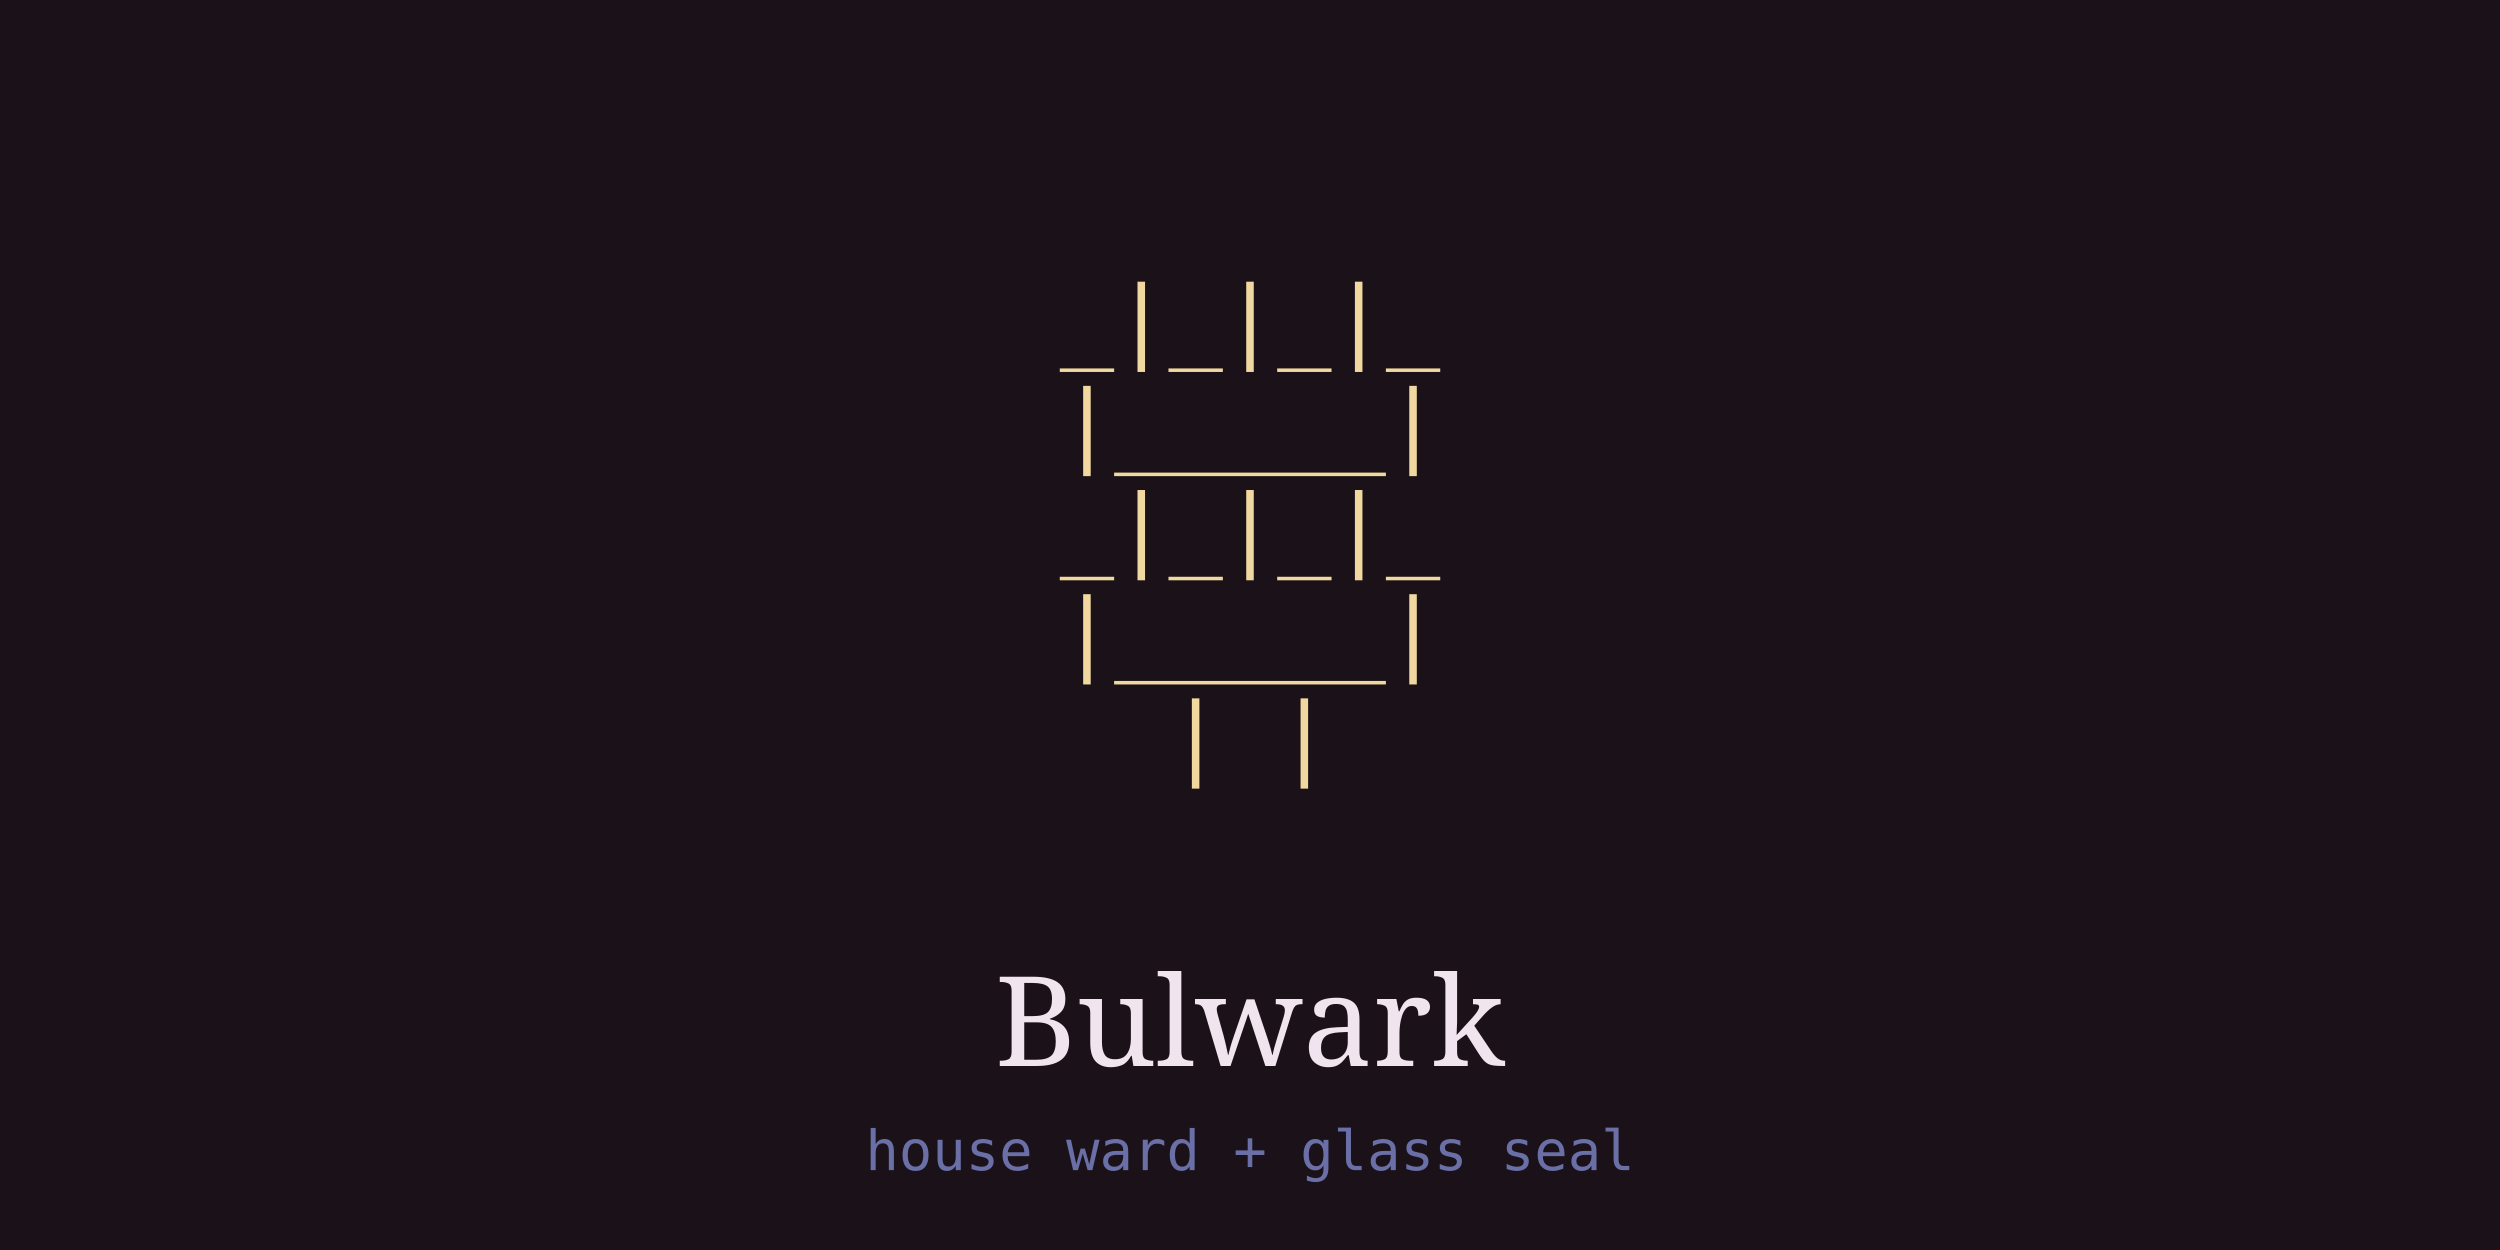
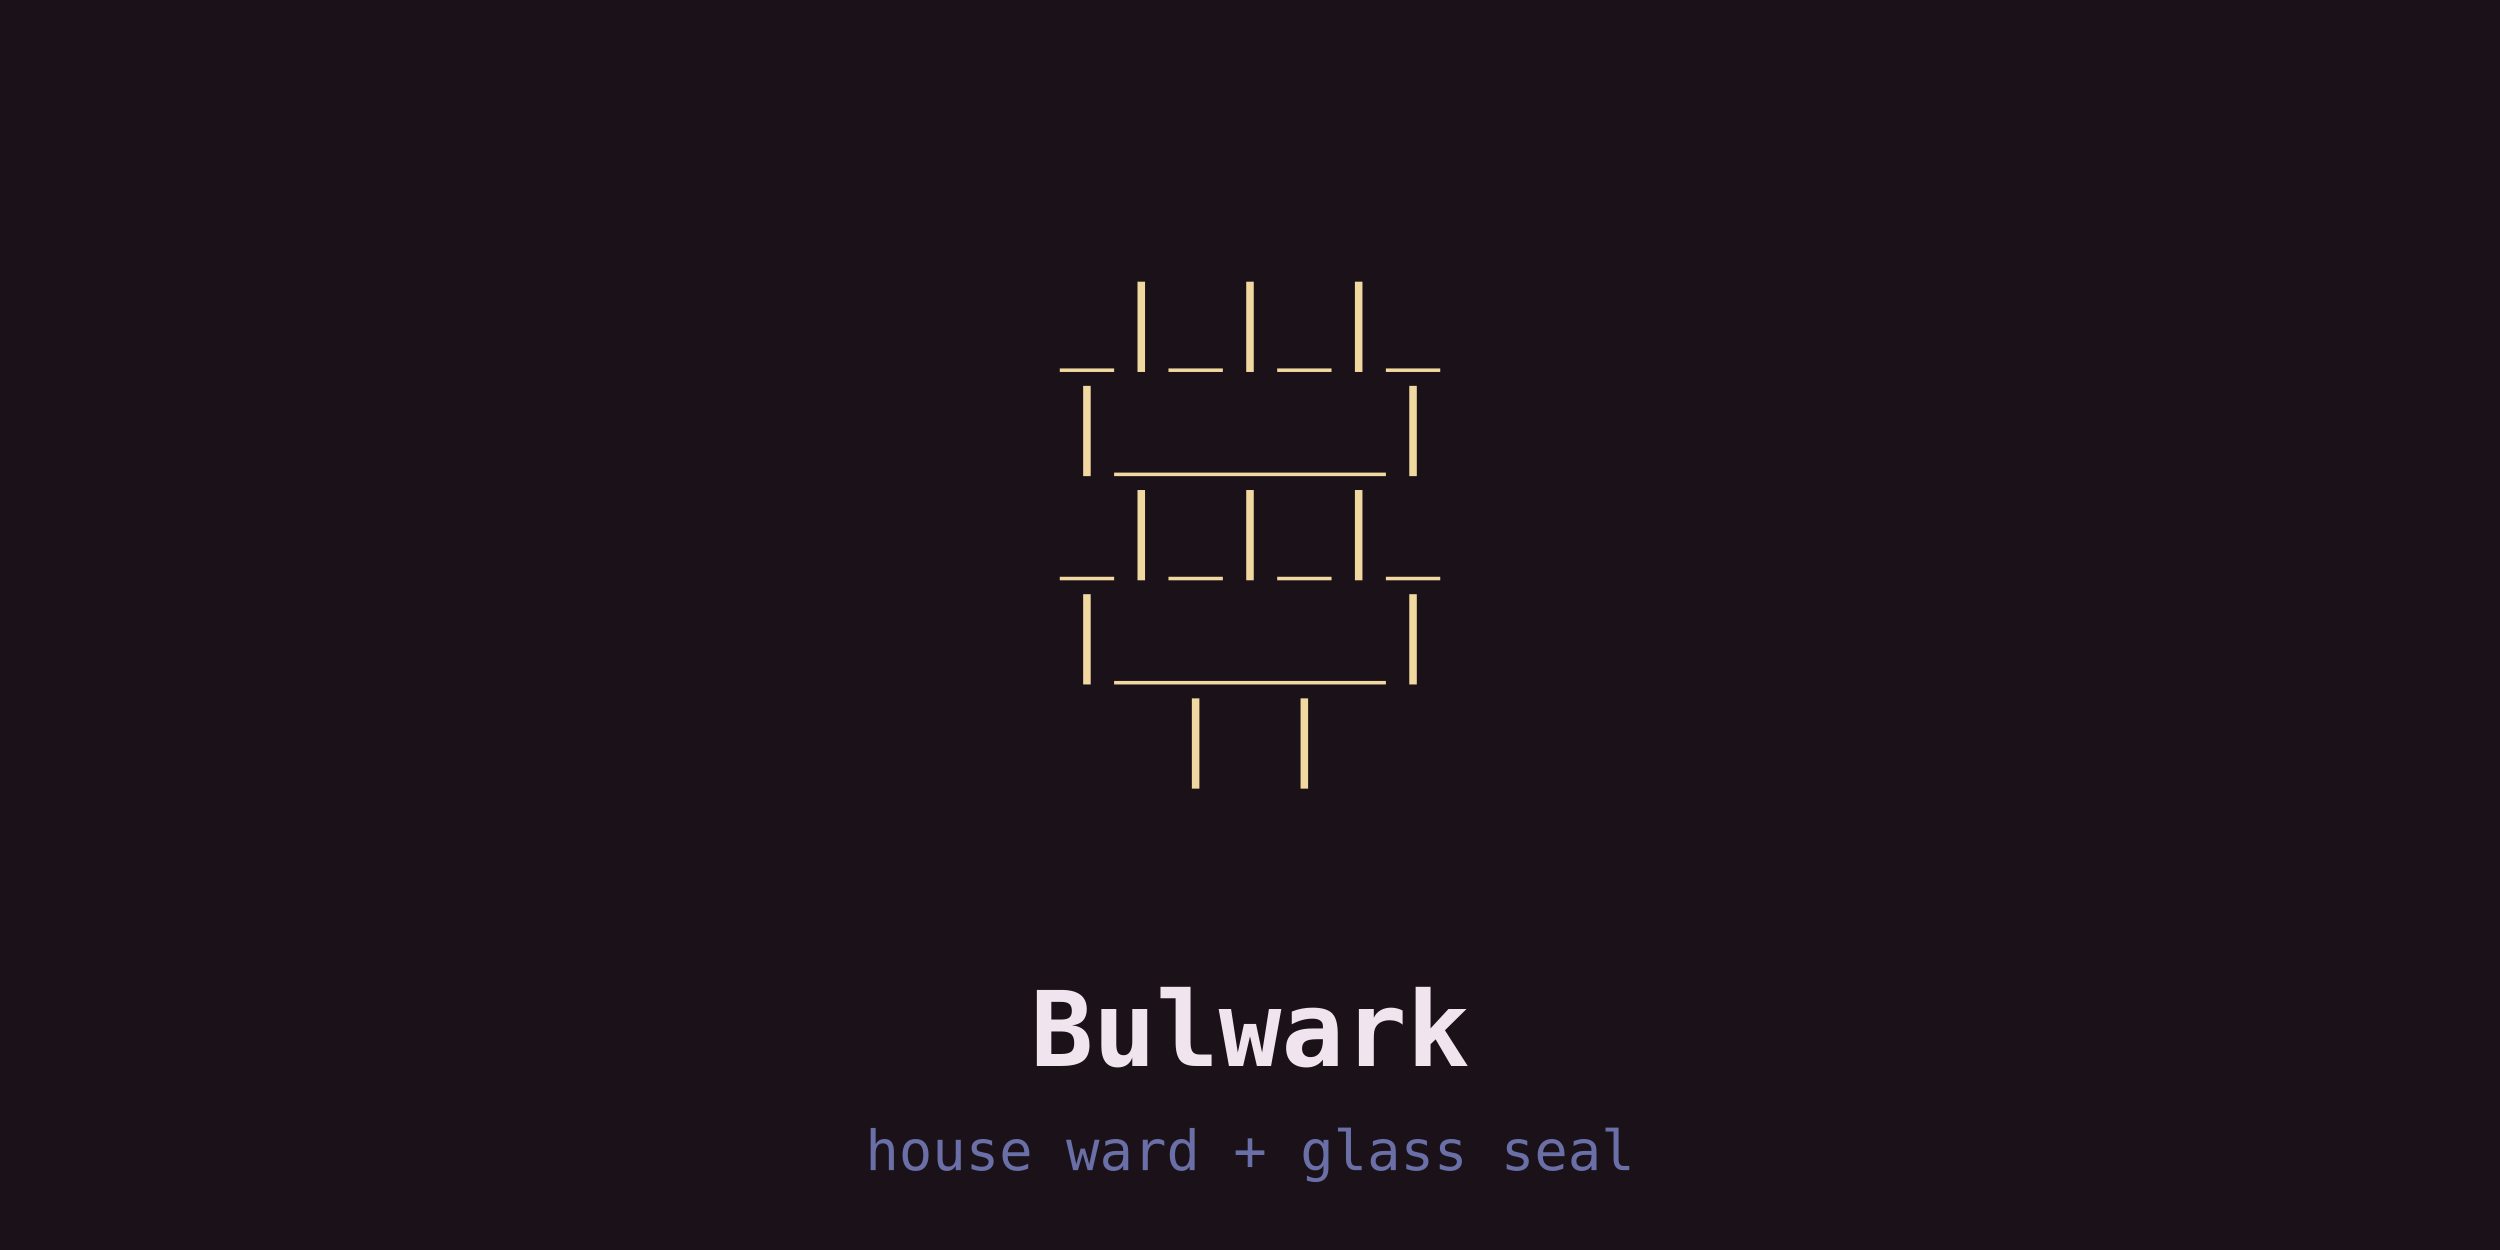
<svg xmlns="http://www.w3.org/2000/svg" width="720" height="360" viewBox="0 0 720 360">
  <rect width="720" height="360" fill="#1A1218" />
  <g font-family="DejaVu Sans Mono, Menlo, Consolas, monospace" font-size="26" text-anchor="middle">
    <text x="360" y="101" fill="#F0D8A0">_|_|_|_</text>
    <text x="360" y="131" fill="#F0D8A0">|_____|</text>
    <text x="360" y="161" fill="#F0D8A0">_|_|_|_</text>
    <text x="360" y="191" fill="#F0D8A0">|_____|</text>
    <text x="360" y="221" fill="#F0D8A0">  | |  </text>
  </g>
-   <text x="360" y="307" fill="#F0E4EE" font-family="Fraunces, Georgia, serif" font-size="36" text-anchor="middle">Bulwark</text>
+   <text x="360" y="307" fill="#F0E4EE" font-family="DejaVu Sans Mono, Menlo, Consolas, monospace" font-size="30" font-weight="bold" text-anchor="middle">Bulwark</text>
  <text x="360" y="337" fill="#6B6FA8" font-family="DejaVu Sans Mono, monospace" font-size="16" text-anchor="middle">house ward + glass seal</text>
</svg>
